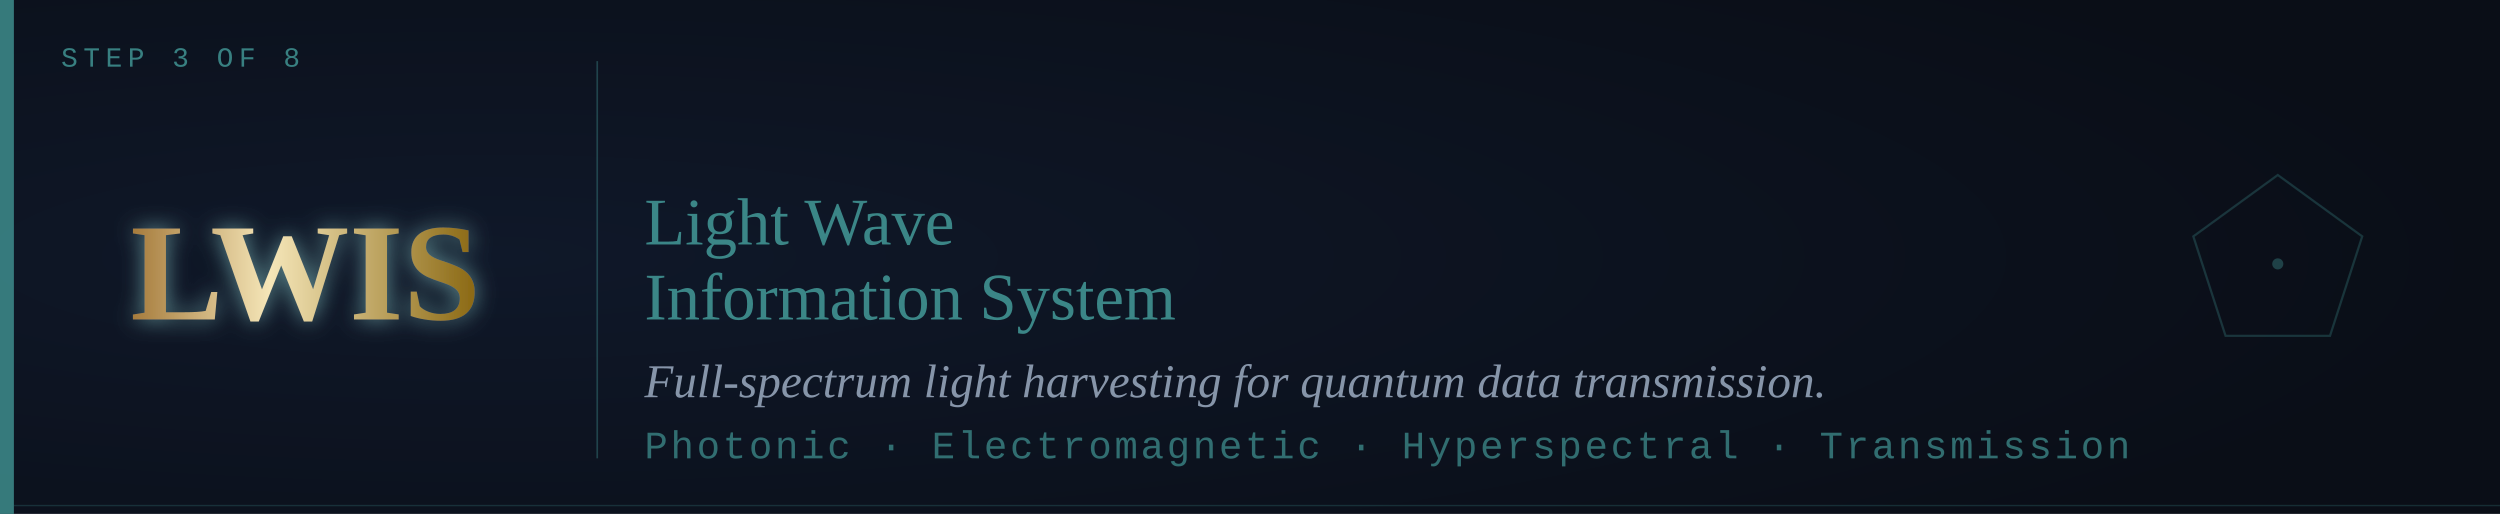
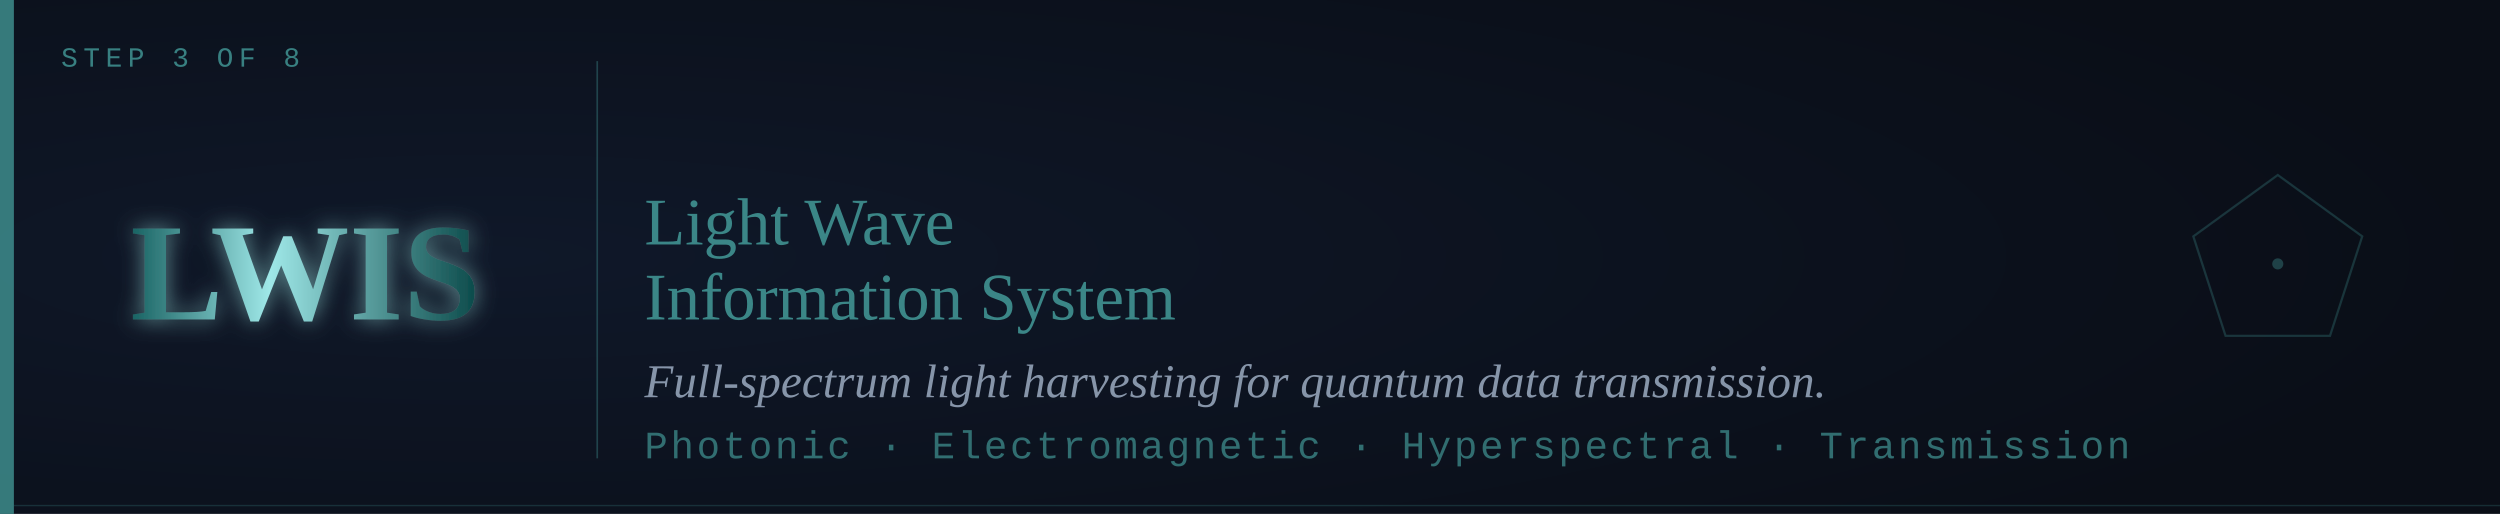
<svg xmlns="http://www.w3.org/2000/svg" viewBox="0 0 900 185" width="900" height="185">
  <defs>
    <radialGradient id="bg" cx="20%" cy="50%" r="80%">
      <stop offset="0%" stop-color="#0F1829" />
      <stop offset="100%" stop-color="#0A0E17" />
    </radialGradient>
    <filter id="tg" x="-40%" y="-40%" width="180%" height="180%">
      <feGaussianBlur in="SourceGraphic" stdDeviation="4" result="b" />
      <feColorMatrix in="b" type="matrix" values="0 0 0 0 0.24 0 0 0 0 0.55 0 0 0 0 0.55 0 0 0 0.7 0" result="tb" />
      <feMerge>
        <feMergeNode in="tb" />
        <feMergeNode in="SourceGraphic" />
      </feMerge>
    </filter>
    <filter id="gg" x="-30%" y="-30%" width="160%" height="160%">
      <feGaussianBlur in="SourceGraphic" stdDeviation="3.5" result="b" />
      <feColorMatrix in="b" type="matrix" values="0 0 0 0 0.79 0 0 0 0 0.66 0 0 0 0 0.30 0 0 0 0.6 0" result="gb" />
      <feMerge>
        <feMergeNode in="gb" />
        <feMergeNode in="SourceGraphic" />
      </feMerge>
    </filter>
    <linearGradient id="gt" x1="0" y1="0" x2="1" y2="0">
      <stop offset="0%" stop-color="#A67C3D" />
      <stop offset="40%" stop-color="#F5E6B8" />
      <stop offset="100%" stop-color="#8B6914" />
    </linearGradient>
+     <linearGradient id="tt" x1="0" y1="0" x2="1" y2="0">
+       <stop offset="0%" stop-color="#1A6464" />
+       <stop offset="40%" stop-color="#9FE8E8" />
+       <stop offset="100%" stop-color="#0D4C4C" />
+     </linearGradient>
  </defs>
  <rect width="900" height="185" fill="url(#bg)" />
  <rect x="0" y="0" width="5" height="185" fill="#3D8C8C" opacity="0.85" />
  <line x1="5" y1="182" x2="900" y2="182" stroke="#3D8C8C" stroke-width="0.5" opacity="0.25" />
  <text x="22" y="24" font-family="'Courier New',monospace" font-size="10" fill="#3D8C8C" letter-spacing="2" opacity="0.9">STEP 3 OF 8</text>
-   <text x="110" y="115" font-family="Georgia,'Times New Roman',serif" font-size="50" font-weight="bold" fill="url(#gt)" filter="url(#tg)" text-anchor="middle">LWIS</text>
+   <text x="110" y="115" font-family="Georgia,'Times New Roman',serif" font-size="50" font-weight="bold" fill="url(#tt)" filter="url(#tg)" text-anchor="middle">LWIS</text>
  <line x1="215" y1="22" x2="215" y2="165" stroke="#3D8C8C" stroke-width="0.6" opacity="0.4" />
  <text x="232" y="88" font-family="Georgia,'Times New Roman',serif" font-size="24" fill="#3D8C8C" opacity="0.95">Light Wave</text>
  <text x="232" y="115" font-family="Georgia,'Times New Roman',serif" font-size="24" fill="#3D8C8C" opacity="0.95">Information System</text>
  <text x="232" y="143" font-family="Georgia,'Times New Roman',serif" font-size="17" font-style="italic" fill="#94A3B8" opacity="0.9">Full-spectrum light harvesting for quantum data transmission.</text>
  <text x="232" y="165" font-family="'Courier New',monospace" font-size="14" fill="#3D8C8C" letter-spacing="1" opacity="0.75">Photonic · Electromagnetic · Hyperspectral · Transmission</text>
  <polygon points="820,63 850.4,85.1 838.8,120.9 801.2,120.9 789.6,85.1" fill="none" stroke="#3D8C8C" stroke-width="0.8" opacity="0.3" />
  <circle cx="820" cy="95" r="2" fill="#3D8C8C" opacity="0.4" />
</svg>
